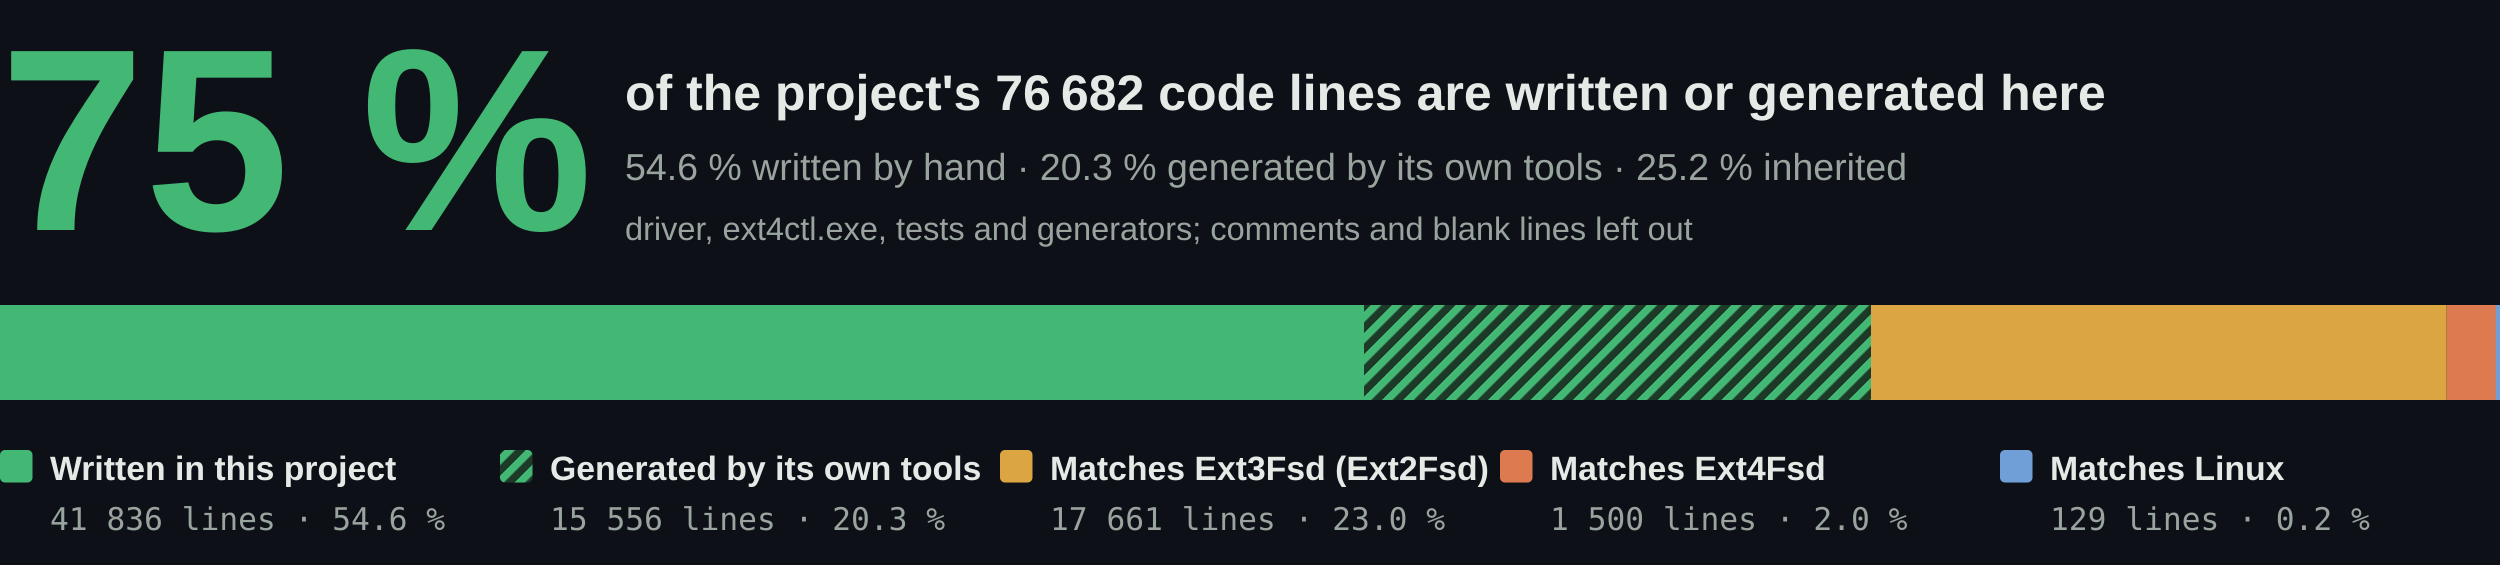
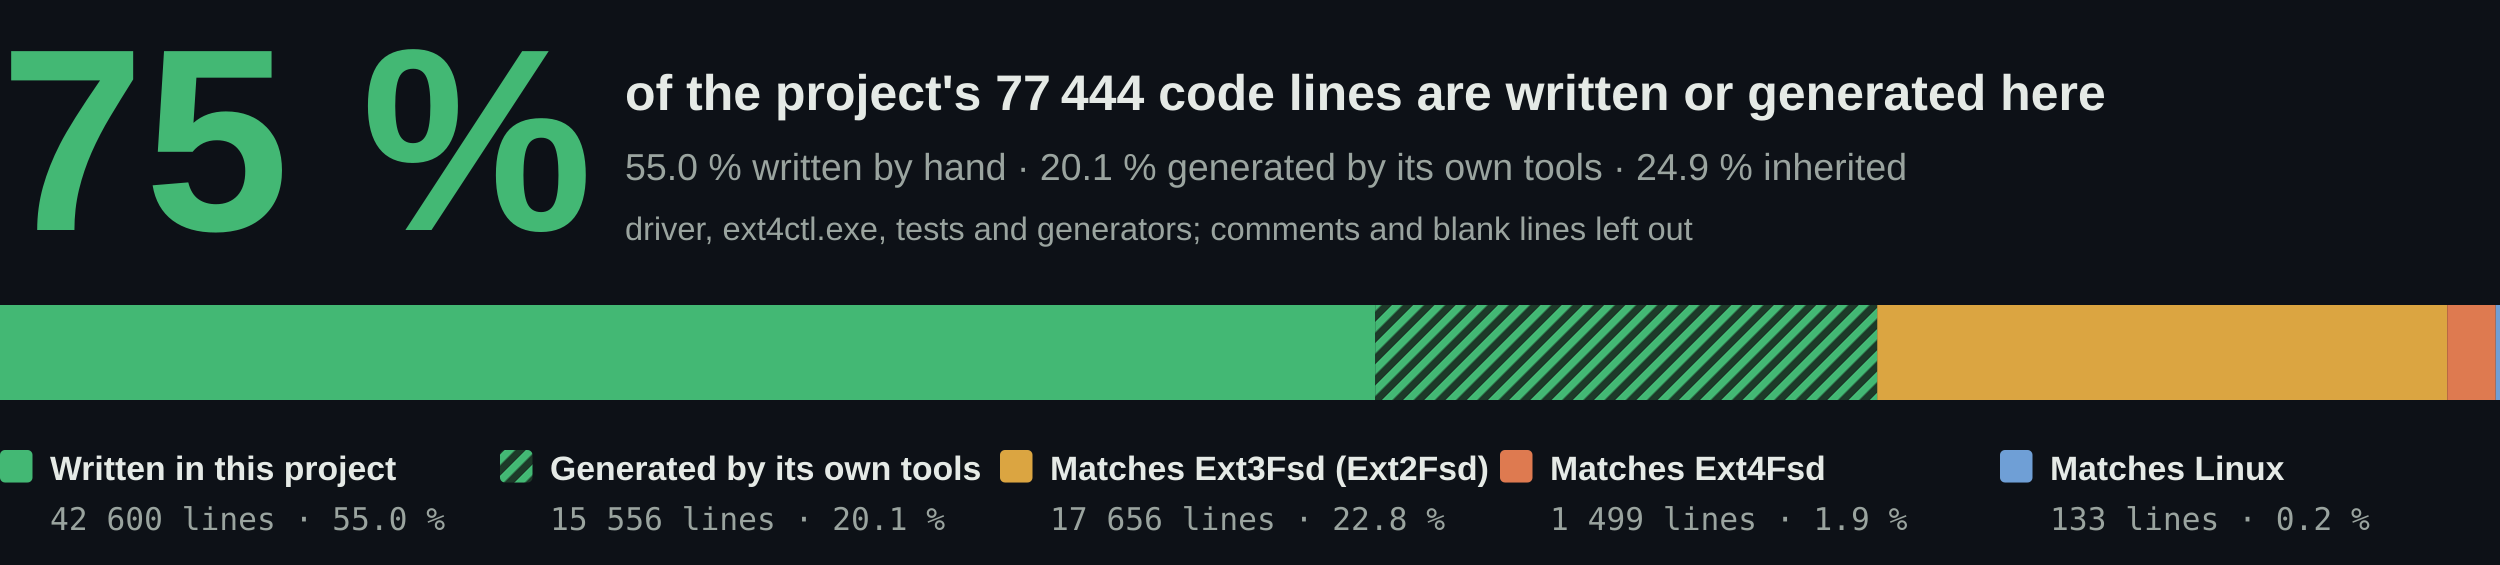
- <svg xmlns="http://www.w3.org/2000/svg" id="ext4-lineage-summary-dark" viewBox="0 0 1000 226" width="1000" height="226" style="max-width:100%;height:auto" role="img" aria-label="75 % of the project's 76 682 code lines are written or generated in this project">
+ <svg xmlns="http://www.w3.org/2000/svg" id="ext4-lineage-summary-dark" viewBox="0 0 1000 226" width="1000" height="226" style="max-width:100%;height:auto" role="img" aria-label="75 % of the project's 77 444 code lines are written or generated in this project">
  <style>#ext4-lineage-summary-dark text{font-family:'Segoe UI', 'Helvetica Neue', Arial, sans-serif;fill:#e5eae6}#ext4-lineage-summary-dark .l-mono{font-family:Consolas, 'Cascadia Mono', Menlo, 'DejaVu Sans Mono', monospace}#ext4-lineage-summary-dark .l-muted{fill:#9aa49f}#ext4-lineage-summary-dark .l-own{fill:#43b874}#ext4-lineage-summary-dark .l-gen{fill:url(#ext4-lineage-summary-dark-hatch)}#ext4-lineage-summary-dark .l-x3{fill:#dba541}#ext4-lineage-summary-dark .l-x4{fill:#de7a50}#ext4-lineage-summary-dark .l-lx{fill:#6f9fd6}#ext4-lineage-summary-dark .l-on{fill:#0c100e}</style>
  <defs>
    <pattern id="ext4-lineage-summary-dark-hatch" width="6" height="6" patternUnits="userSpaceOnUse" patternTransform="rotate(45)">
      <rect width="6" height="6" fill="#1d3a29" />
      <rect width="3" height="6" fill="#43b874" />
    </pattern>
  </defs>
  <rect width="1000" height="226" fill="#0d1117" />
  <text x="0.0" y="92.0" font-size="104" class="l-own" font-weight="800">75 %</text>
-   <text x="250.0" y="44.0" font-size="20" font-weight="600">of the project's 76 682 code lines are written or generated here</text>
-   <text x="250.0" y="72.0" font-size="15" class="l-muted">54.6 % written by hand · 20.3 % generated by its own tools · 25.2 % inherited</text>
+   <text x="250.0" y="44.0" font-size="20" font-weight="600">of the project's 77 444 code lines are written or generated here</text>
+   <text x="250.0" y="72.0" font-size="15" class="l-muted">55.0 % written by hand · 20.1 % generated by its own tools · 24.9 % inherited</text>
  <text x="250.0" y="96.0" font-size="13" class="l-muted">driver, ext4ctl.exe, tests and generators; comments and blank lines left out</text>
-   <rect x="0.0" y="122" width="545.6" height="38" class="l-own" />
-   <rect x="545.6" y="122" width="202.9" height="38" class="l-gen" />
-   <rect x="748.4" y="122" width="230.3" height="38" class="l-x3" />
-   <rect x="978.8" y="122" width="19.6" height="38" class="l-x4" />
+   <rect x="0.0" y="122" width="550.1" height="38" class="l-own" />
+   <rect x="550.1" y="122" width="200.9" height="38" class="l-gen" />
+   <rect x="750.9" y="122" width="228.0" height="38" class="l-x3" />
+   <rect x="978.9" y="122" width="19.4" height="38" class="l-x4" />
  <rect x="998.3" y="122" width="1.7" height="38" class="l-lx" />
  <rect x="0" y="180" width="13" height="13" rx="2" class="l-own" />
  <text x="20.0" y="192.0" font-size="13.5" font-weight="600">Written in this project</text>
-   <text x="20.0" y="212.0" font-size="12.5" class="l-mono l-muted">41 836 lines · 54.6 %</text>
+   <text x="20.0" y="212.0" font-size="12.5" class="l-mono l-muted">42 600 lines · 55.0 %</text>
  <rect x="200" y="180" width="13" height="13" rx="2" class="l-gen" />
  <text x="220.0" y="192.0" font-size="13.5" font-weight="600">Generated by its own tools</text>
-   <text x="220.0" y="212.0" font-size="12.5" class="l-mono l-muted">15 556 lines · 20.3 %</text>
+   <text x="220.0" y="212.0" font-size="12.5" class="l-mono l-muted">15 556 lines · 20.1 %</text>
  <rect x="400" y="180" width="13" height="13" rx="2" class="l-x3" />
  <text x="420.0" y="192.0" font-size="13.5" font-weight="600">Matches Ext3Fsd (Ext2Fsd)</text>
-   <text x="420.0" y="212.0" font-size="12.5" class="l-mono l-muted">17 661 lines · 23.0 %</text>
+   <text x="420.0" y="212.0" font-size="12.5" class="l-mono l-muted">17 656 lines · 22.8 %</text>
  <rect x="600" y="180" width="13" height="13" rx="2" class="l-x4" />
  <text x="620.0" y="192.0" font-size="13.5" font-weight="600">Matches Ext4Fsd</text>
-   <text x="620.0" y="212.0" font-size="12.5" class="l-mono l-muted">1 500 lines · 2.0 %</text>
+   <text x="620.0" y="212.0" font-size="12.5" class="l-mono l-muted">1 499 lines · 1.9 %</text>
  <rect x="800" y="180" width="13" height="13" rx="2" class="l-lx" />
  <text x="820.0" y="192.0" font-size="13.5" font-weight="600">Matches Linux</text>
-   <text x="820.0" y="212.0" font-size="12.5" class="l-mono l-muted">129 lines · 0.2 %</text>
+   <text x="820.0" y="212.0" font-size="12.5" class="l-mono l-muted">133 lines · 0.2 %</text>
</svg>
